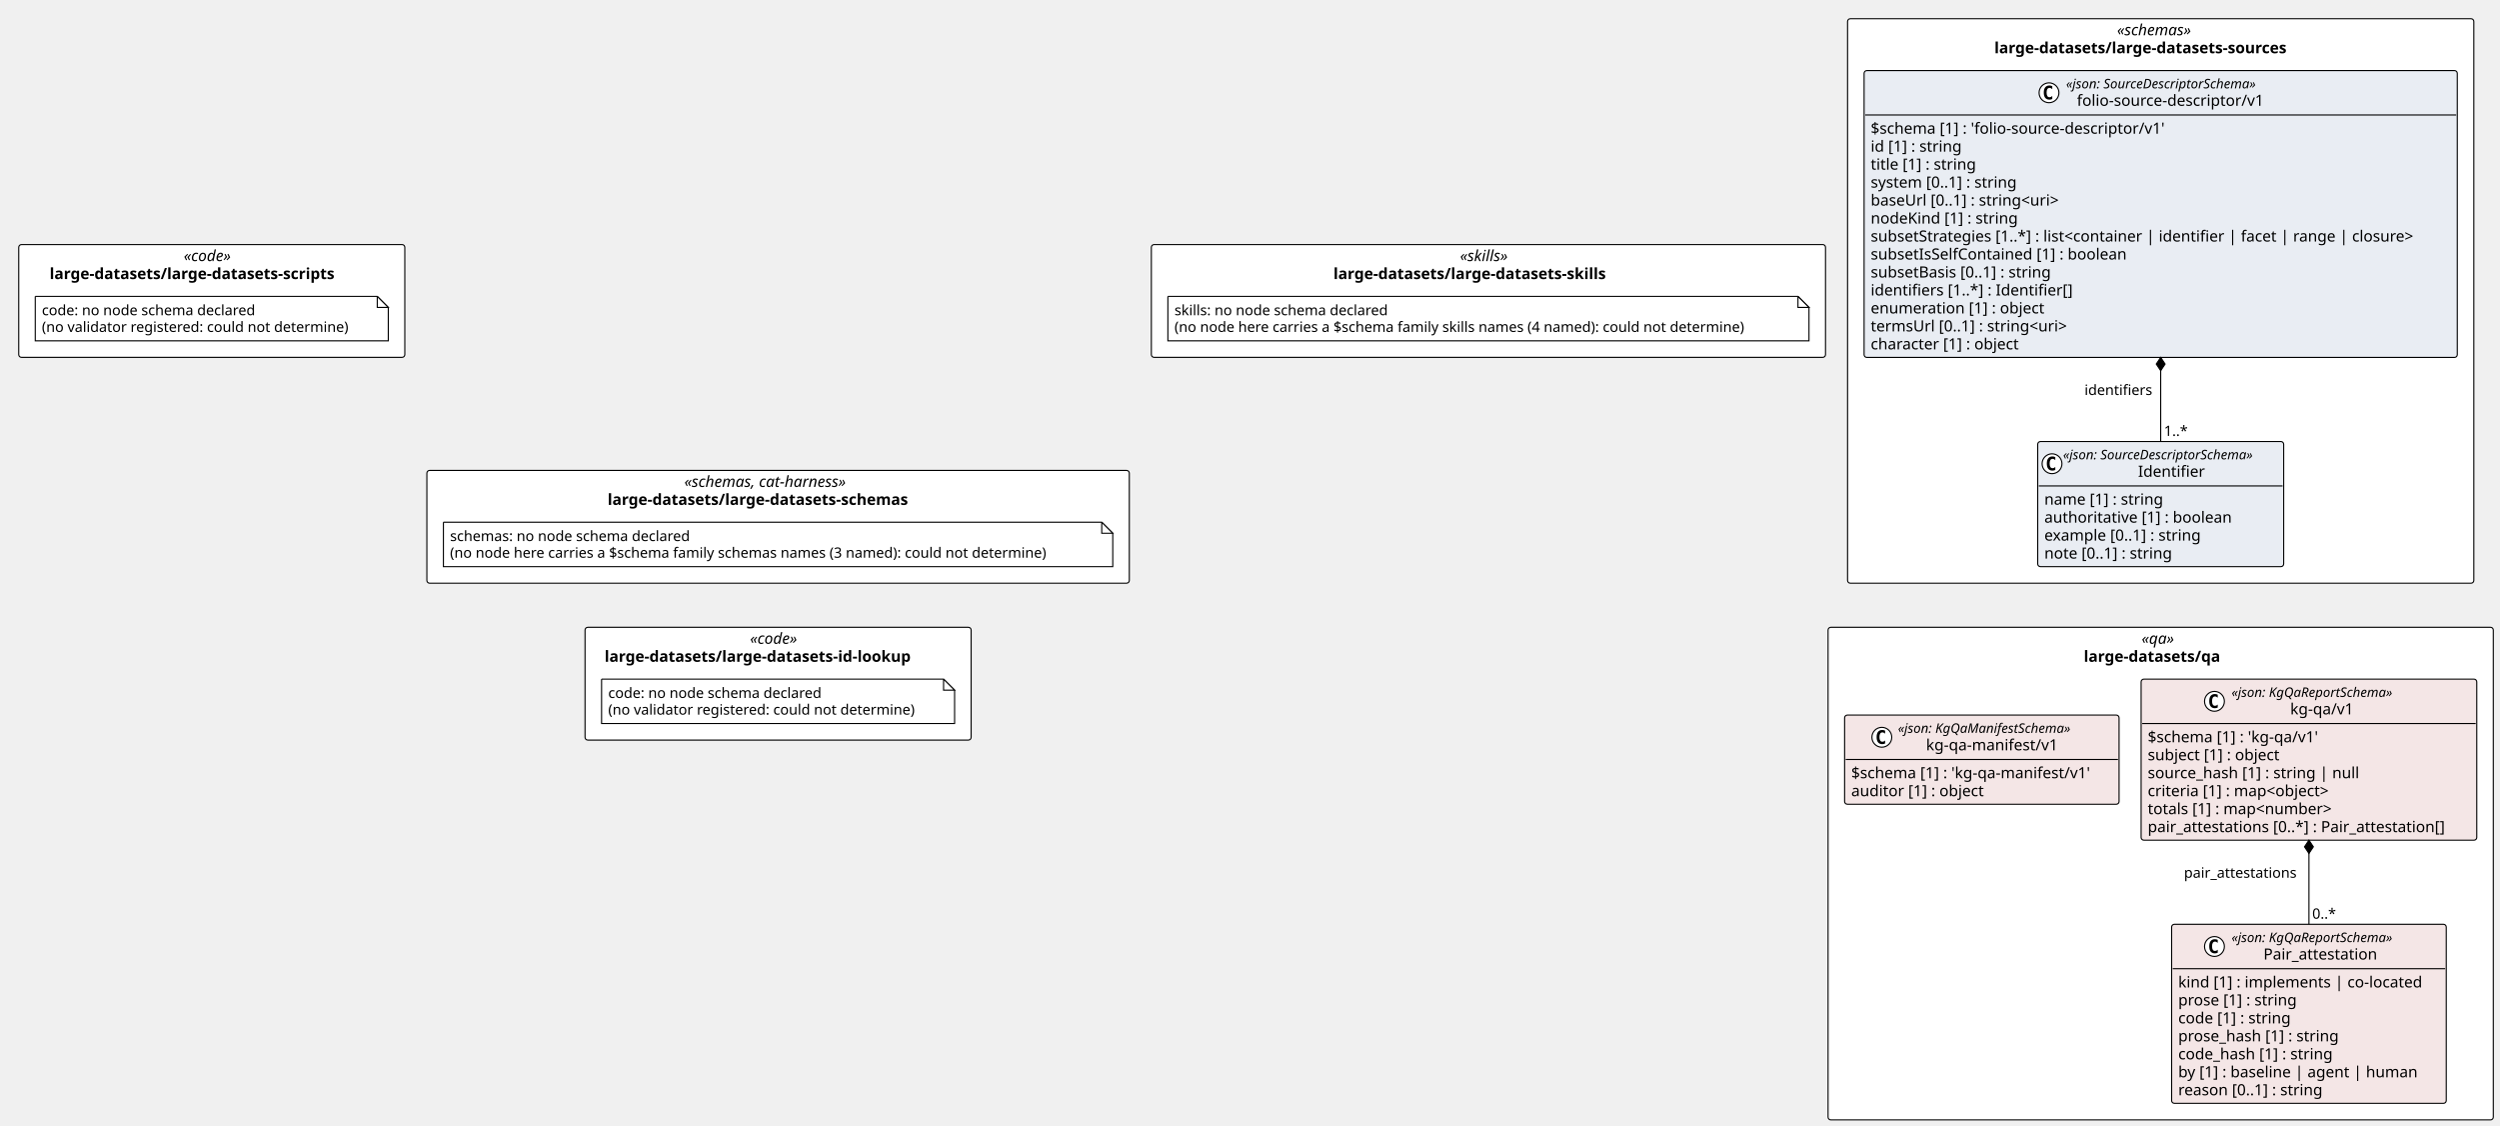
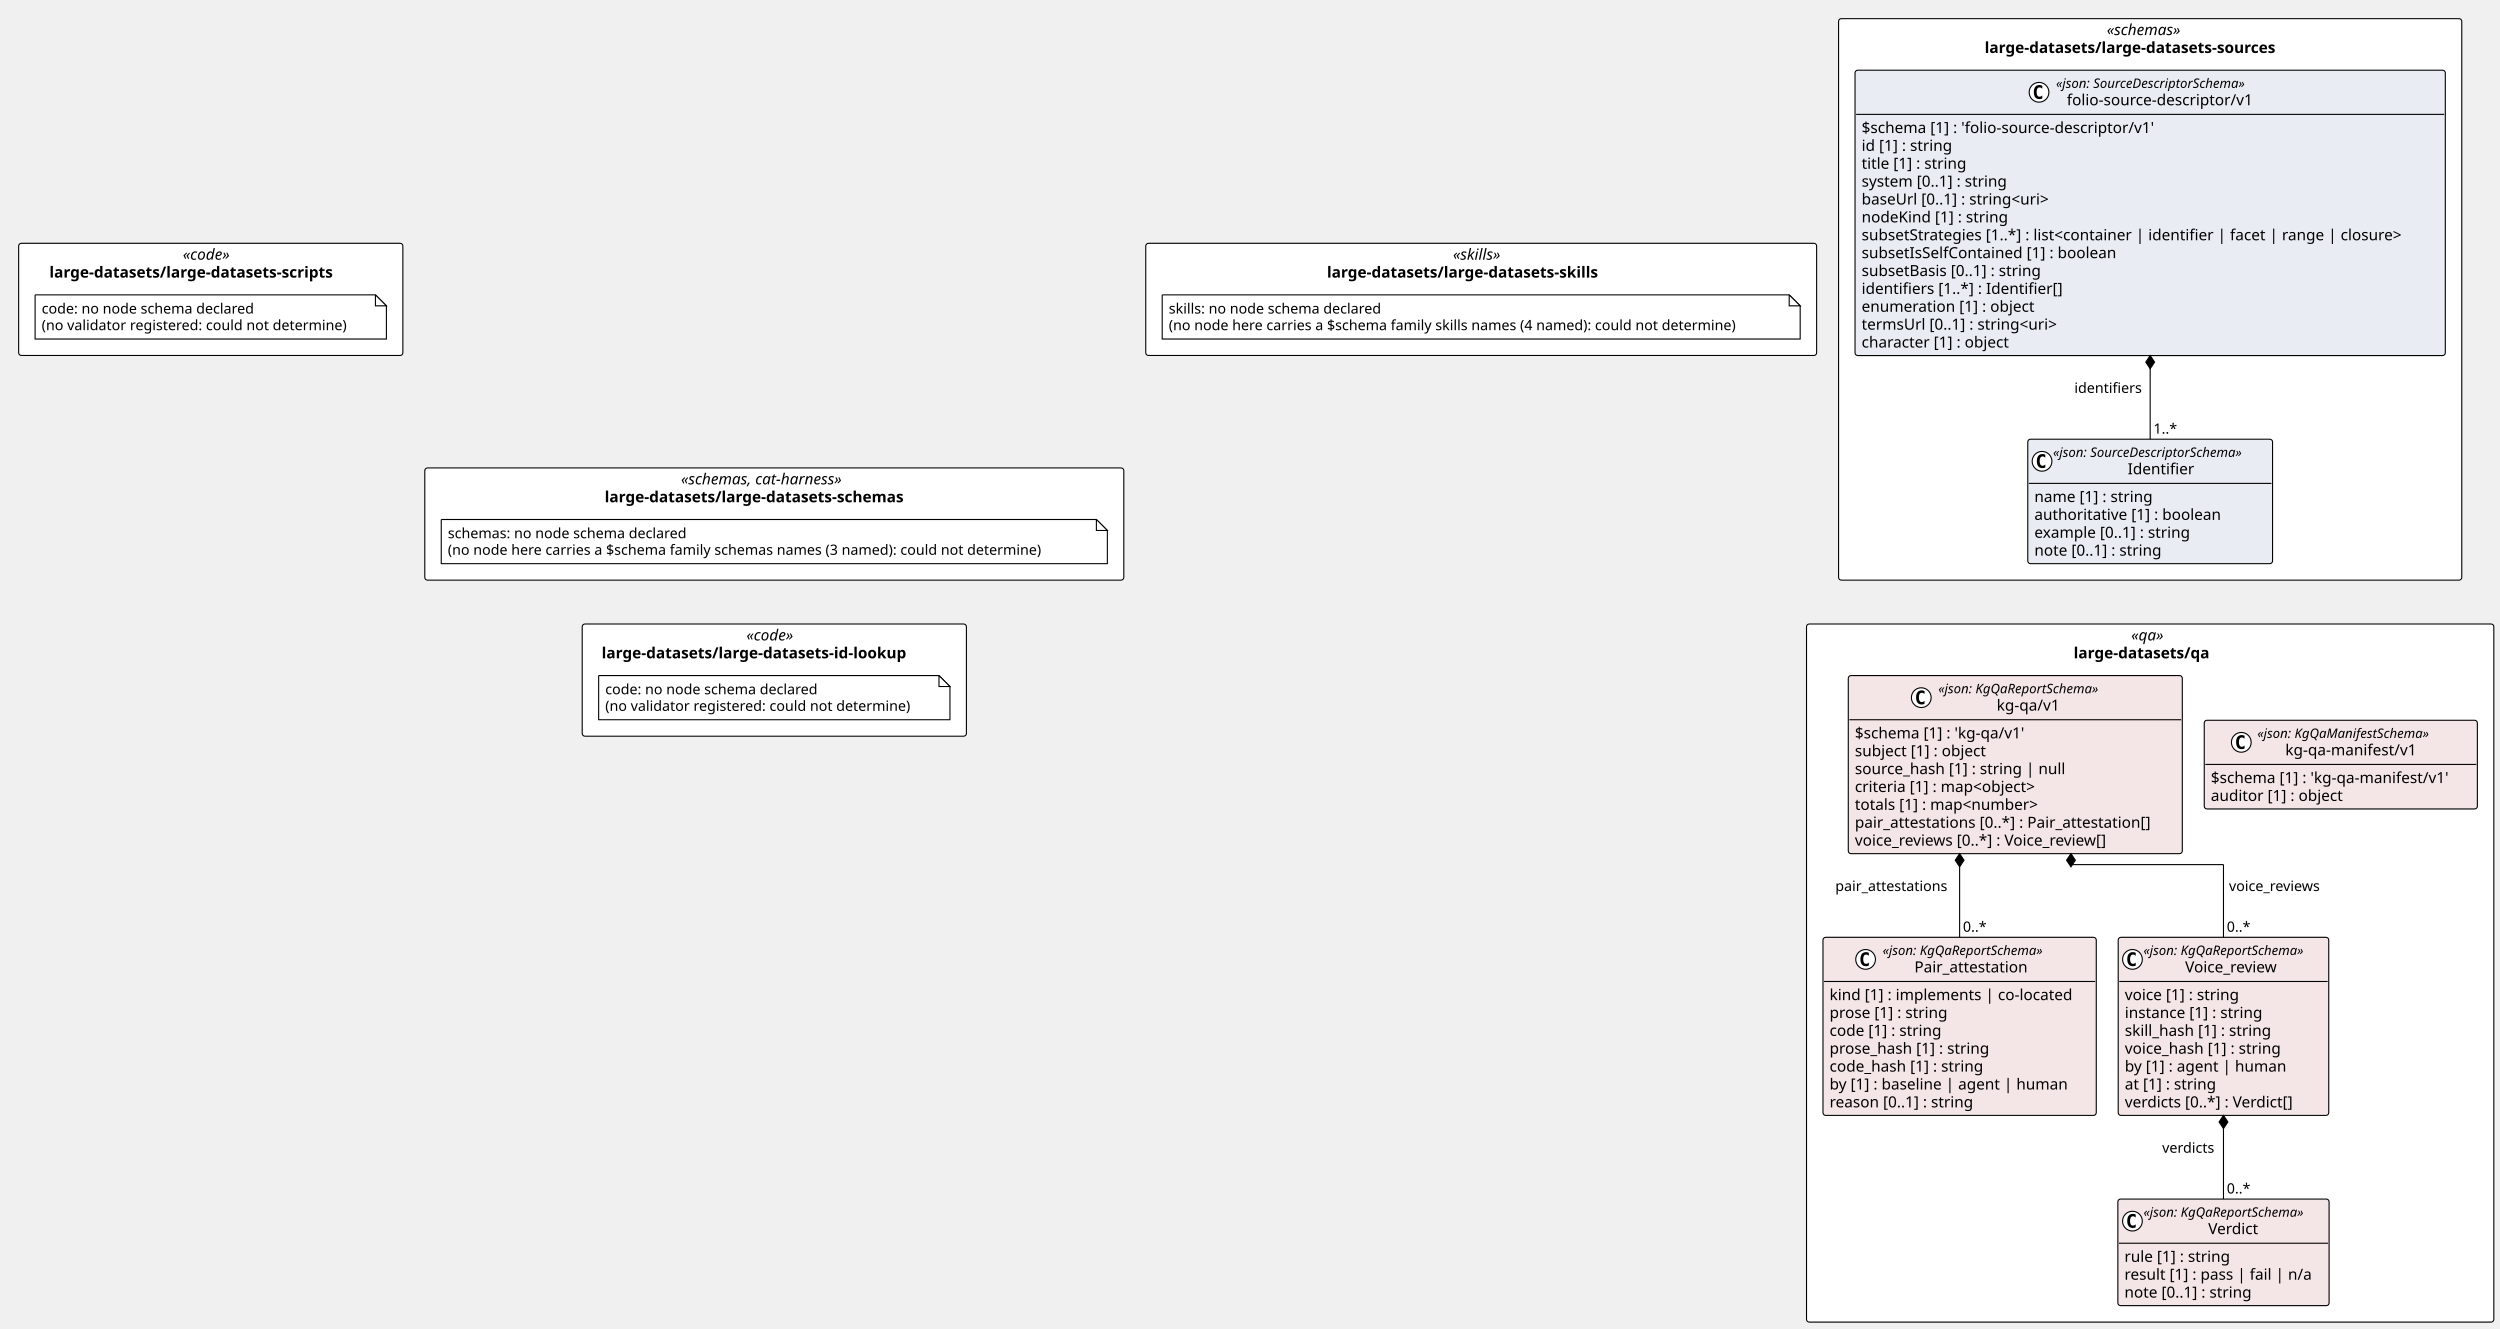
- <svg xmlns="http://www.w3.org/2000/svg" contentStyleType="text/css" height="1021px" preserveAspectRatio="none" style="width:2267px;height:1021px;background:#FFFFFF;" version="1.1" viewBox="0 0 2267 1021" width="2267px" zoomAndPan="magnify">
+ <svg xmlns="http://www.w3.org/2000/svg" contentStyleType="text/css" height="1211px" preserveAspectRatio="none" style="width:2279px;height:1211px;background:#FFFFFF;" version="1.1" viewBox="0 0 2279 1211" width="2279px" zoomAndPan="magnify">
  <defs />
  <g>
    <rect fill="#FFFFFF" height="102.266" rx="2.5" ry="2.5" style="stroke:#000000;stroke-width:1.0;" width="637.225" x="387.241" y="426.578" />
    <text fill="#000000" font-family="Verdana" font-size="14" font-style="italic" lengthAdjust="spacing" textLength="170.119" x="620.794" y="441.573">«schemas, cat-harness»</text>
    <text fill="#000000" font-family="Verdana" font-size="14" font-weight="bold" lengthAdjust="spacing" textLength="309.265" x="551.221" y="457.87">large-datasets/large-datasets-schemas</text>
    <rect fill="#FFFFFF" height="511.844" rx="2.5" ry="2.5" style="stroke:#000000;stroke-width:1.0;" width="568.107" x="1676.041" y="17" />
    <text fill="#000000" font-family="Verdana" font-size="14" font-style="italic" lengthAdjust="spacing" textLength="79.119" x="1920.535" y="31.995">«schemas»</text>
    <text fill="#000000" font-family="Verdana" font-size="14" font-weight="bold" lengthAdjust="spacing" textLength="301.752" x="1809.218" y="48.292">large-datasets/large-datasets-sources</text>
    <rect fill="#FFFFFF" height="102.266" rx="2.5" ry="2.5" style="stroke:#000000;stroke-width:1.0;" width="611.574" x="1044.466" y="221.789" />
    <text fill="#000000" font-family="Verdana" font-size="14" font-style="italic" lengthAdjust="spacing" textLength="51.495" x="1324.506" y="236.784">«skills»</text>
    <text fill="#000000" font-family="Verdana" font-size="14" font-weight="bold" lengthAdjust="spacing" textLength="281.176" x="1209.666" y="253.081">large-datasets/large-datasets-skills</text>
    <rect fill="#FFFFFF" height="102.266" rx="2.5" ry="2.5" style="stroke:#000000;stroke-width:1.0;" width="350.241" x="17" y="221.789" />
    <text fill="#000000" font-family="Verdana" font-size="14" font-style="italic" lengthAdjust="spacing" textLength="50.894" x="166.674" y="236.784">«code»</text>
    <text fill="#000000" font-family="Verdana" font-size="14" font-weight="bold" lengthAdjust="spacing" textLength="294.185" x="45.028" y="253.081">large-datasets/large-datasets-scripts</text>
    <rect fill="#FFFFFF" height="102.266" rx="2.5" ry="2.5" style="stroke:#000000;stroke-width:1.0;" width="350.241" x="530.733" y="568.844" />
    <text fill="#000000" font-family="Verdana" font-size="14" font-style="italic" lengthAdjust="spacing" textLength="50.894" x="680.407" y="583.839">«code»</text>
    <text fill="#000000" font-family="Verdana" font-size="14" font-weight="bold" lengthAdjust="spacing" textLength="314.768" x="548.47" y="600.136">large-datasets/large-datasets-id-lookup</text>
-     <rect fill="#FFFFFF" height="446.656" rx="2.5" ry="2.5" style="stroke:#000000;stroke-width:1.0;" width="603.471" x="1658.359" y="568.844" />
+     <rect fill="#FFFFFF" height="636.375" rx="2.5" ry="2.5" style="stroke:#000000;stroke-width:1.0;" width="626.538" x="1646.825" y="568.844" />
    <text fill="#000000" font-family="Verdana" font-size="14" font-style="italic" lengthAdjust="spacing" textLength="34.597" x="1942.796" y="583.839">«qa»</text>
    <text fill="#000000" font-family="Verdana" font-size="14" font-weight="bold" lengthAdjust="spacing" textLength="139.522" x="1890.333" y="600.136">large-datasets/qa</text>
    <g id="elem_n_large_datasets_large_datasets_schemas_schemas">
      <path d="M402.241,473.578 L402.241,513.844 L1009.466,513.844 L1009.466,483.578 L999.466,473.578 L402.241,473.578 " fill="#FFFFFF" style="stroke:#000000;stroke-width:1.0;" />
      <path d="M999.466,473.578 L999.466,483.578 L1009.466,483.578 L999.466,473.578 " fill="#FFFFFF" style="stroke:#000000;stroke-width:1.0;" />
      <text fill="#000000" font-family="Verdana" font-size="13" lengthAdjust="spacing" textLength="234.463" x="408.241" y="490.645">schemas: no node schema declared</text>
      <text fill="#000000" font-family="Verdana" font-size="13" lengthAdjust="spacing" textLength="586.225" x="408.241" y="505.778">(no node here carries a $schema family schemas names (3 named): could not determine)</text>
    </g>
    <g id="elem_large_datasets_large_datasets_sources_folio_source_descriptor_v1_Identifier">
      <rect codeLine="14" fill="#E9EDF3" height="113.453" id="large_datasets_large_datasets_sources_folio_source_descriptor_v1_Identifier" rx="2.5" ry="2.5" style="stroke:#000000;stroke-width:1.0;" width="223.137" x="1848.526" y="400.391" />
      <ellipse cx="1861.526" cy="420.523" fill="#FFFFFF" rx="9" ry="9" style="stroke:#000000;stroke-width:1.0;" />
      <path d="M1864.495,426.164 Q1863.917,426.461 1863.276,426.602 Q1862.635,426.758 1861.932,426.758 Q1859.432,426.758 1858.104,425.117 Q1856.792,423.461 1856.792,420.336 Q1856.792,417.211 1858.104,415.555 Q1859.432,413.898 1861.932,413.898 Q1862.635,413.898 1863.276,414.055 Q1863.932,414.211 1864.495,414.508 L1864.495,417.227 Q1863.87,416.648 1863.276,416.383 Q1862.682,416.102 1862.057,416.102 Q1860.713,416.102 1860.026,417.18 Q1859.338,418.242 1859.338,420.336 Q1859.338,422.43 1860.026,423.508 Q1860.713,424.57 1862.057,424.57 Q1862.682,424.57 1863.276,424.305 Q1863.87,424.023 1864.495,423.445 L1864.495,426.164 Z " fill="#000000" />
      <text fill="#000000" font-family="Verdana" font-size="12" font-style="italic" lengthAdjust="spacing" textLength="199.137" x="1871.526" y="416.529">«json: SourceDescriptorSchema»</text>
      <text fill="#000000" font-family="Verdana" font-size="14" lengthAdjust="spacing" textLength="63.068" x="1939.56" y="432.354">Identifier</text>
      <line style="stroke:#000000;stroke-width:1.0;" x1="1849.526" x2="2070.663" y1="440.656" y2="440.656" />
      <text fill="#000000" font-family="Verdana" font-size="14" lengthAdjust="spacing" textLength="117.79" x="1854.526" y="457.651">name [1] : string</text>
      <text fill="#000000" font-family="Verdana" font-size="14" lengthAdjust="spacing" textLength="184.242" x="1854.526" y="473.948">authoritative [1] : boolean</text>
      <text fill="#000000" font-family="Verdana" font-size="14" lengthAdjust="spacing" textLength="156.399" x="1854.526" y="490.245">example [0..1] : string</text>
      <text fill="#000000" font-family="Verdana" font-size="14" lengthAdjust="spacing" textLength="127.436" x="1854.526" y="506.542">note [0..1] : string</text>
    </g>
    <g id="elem_large_datasets_large_datasets_sources_folio_source_descriptor_v1_folio_source_descriptor_v1">
      <rect codeLine="20" fill="#E9EDF3" height="260.125" id="large_datasets_large_datasets_sources_folio_source_descriptor_v1_folio_source_descriptor_v1" rx="2.5" ry="2.5" style="stroke:#000000;stroke-width:1.0;" width="538.107" x="1691.041" y="64" />
      <ellipse cx="1858.776" cy="84.133" fill="#FFFFFF" rx="9" ry="9" style="stroke:#000000;stroke-width:1.0;" />
      <path d="M1861.745,89.773 Q1861.167,90.07 1860.526,90.211 Q1859.885,90.367 1859.182,90.367 Q1856.682,90.367 1855.354,88.727 Q1854.042,87.07 1854.042,83.945 Q1854.042,80.82 1855.354,79.164 Q1856.682,77.508 1859.182,77.508 Q1859.885,77.508 1860.526,77.664 Q1861.182,77.82 1861.745,78.117 L1861.745,80.836 Q1861.12,80.258 1860.526,79.992 Q1859.932,79.711 1859.307,79.711 Q1857.963,79.711 1857.276,80.789 Q1856.588,81.852 1856.588,83.945 Q1856.588,86.039 1857.276,87.117 Q1857.963,88.18 1859.307,88.18 Q1859.932,88.18 1860.526,87.914 Q1861.12,87.633 1861.745,87.055 L1861.745,89.773 Z " fill="#000000" />
      <text fill="#000000" font-family="Verdana" font-size="12" font-style="italic" lengthAdjust="spacing" textLength="199.137" x="1874.276" y="80.139">«json: SourceDescriptorSchema»</text>
      <text fill="#000000" font-family="Verdana" font-size="14" lengthAdjust="spacing" textLength="179.484" x="1884.102" y="95.964">folio-source-descriptor/v1</text>
      <line style="stroke:#000000;stroke-width:1.0;" x1="1692.041" x2="2228.148" y1="104.266" y2="104.266" />
      <text fill="#000000" font-family="Verdana" font-size="14" lengthAdjust="spacing" textLength="288.682" x="1697.041" y="121.261">$schema [1] : 'folio-source-descriptor/v1'</text>
      <text fill="#000000" font-family="Verdana" font-size="14" lengthAdjust="spacing" textLength="90.863" x="1697.041" y="137.558">id [1] : string</text>
      <text fill="#000000" font-family="Verdana" font-size="14" lengthAdjust="spacing" textLength="105.458" x="1697.041" y="153.855">title [1] : string</text>
      <text fill="#000000" font-family="Verdana" font-size="14" lengthAdjust="spacing" textLength="146.508" x="1697.041" y="170.151">system [0..1] : string</text>
      <text fill="#000000" font-family="Verdana" font-size="14" lengthAdjust="spacing" textLength="191.14" x="1697.041" y="186.448">baseUrl [0..1] : string&lt;uri&gt;</text>
      <text fill="#000000" font-family="Verdana" font-size="14" lengthAdjust="spacing" textLength="143.856" x="1697.041" y="202.745">nodeKind [1] : string</text>
      <text fill="#000000" font-family="Verdana" font-size="14" lengthAdjust="spacing" textLength="526.107" x="1697.041" y="219.042">subsetStrategies [1..*] : list&lt;container | identifier | facet | range | closure&gt;</text>
      <text fill="#000000" font-family="Verdana" font-size="14" lengthAdjust="spacing" textLength="249.607" x="1697.041" y="235.339">subsetIsSelfContained [1] : boolean</text>
      <text fill="#000000" font-family="Verdana" font-size="14" lengthAdjust="spacing" textLength="179.006" x="1697.041" y="251.636">subsetBasis [0..1] : string</text>
      <text fill="#000000" font-family="Verdana" font-size="14" lengthAdjust="spacing" textLength="197.914" x="1697.041" y="267.933">identifiers [1..*] : Identifier[]</text>
      <text fill="#000000" font-family="Verdana" font-size="14" lengthAdjust="spacing" textLength="170.803" x="1697.041" y="284.229">enumeration [1] : object</text>
      <text fill="#000000" font-family="Verdana" font-size="14" lengthAdjust="spacing" textLength="198.557" x="1697.041" y="300.526">termsUrl [0..1] : string&lt;uri&gt;</text>
      <text fill="#000000" font-family="Verdana" font-size="14" lengthAdjust="spacing" textLength="148.08" x="1697.041" y="316.823">character [1] : object</text>
    </g>
    <g id="elem_n_large_datasets_large_datasets_skills_skills">
      <path d="M1059.466,268.789 L1059.466,309.055 L1641.041,309.055 L1641.041,278.789 L1631.041,268.789 L1059.466,268.789 " fill="#FFFFFF" style="stroke:#000000;stroke-width:1.0;" />
      <path d="M1631.041,268.789 L1631.041,278.789 L1641.041,278.789 L1631.041,268.789 " fill="#FFFFFF" style="stroke:#000000;stroke-width:1.0;" />
      <text fill="#000000" font-family="Verdana" font-size="13" lengthAdjust="spacing" textLength="208.812" x="1065.466" y="285.856">skills: no node schema declared</text>
      <text fill="#000000" font-family="Verdana" font-size="13" lengthAdjust="spacing" textLength="560.574" x="1065.466" y="300.989">(no node here carries a $schema family skills names (4 named): could not determine)</text>
    </g>
    <g id="elem_n_large_datasets_large_datasets_scripts_code">
      <path d="M32,268.789 L32,309.055 L352.241,309.055 L352.241,278.789 L342.241,268.789 L32,268.789 " fill="#FFFFFF" style="stroke:#000000;stroke-width:1.0;" />
      <path d="M342.241,268.789 L342.241,278.789 L352.241,278.789 L342.241,268.789 " fill="#FFFFFF" style="stroke:#000000;stroke-width:1.0;" />
      <text fill="#000000" font-family="Verdana" font-size="13" lengthAdjust="spacing" textLength="208.254" x="38" y="285.856">code: no node schema declared</text>
      <text fill="#000000" font-family="Verdana" font-size="13" lengthAdjust="spacing" textLength="299.241" x="38" y="300.989">(no validator registered: could not determine)</text>
    </g>
    <g id="elem_n_large_datasets_large_datasets_id_lookup_code">
      <path d="M545.733,615.844 L545.733,656.109 L865.974,656.109 L865.974,625.844 L855.974,615.844 L545.733,615.844 " fill="#FFFFFF" style="stroke:#000000;stroke-width:1.0;" />
      <path d="M855.974,615.844 L855.974,625.844 L865.974,625.844 L855.974,615.844 " fill="#FFFFFF" style="stroke:#000000;stroke-width:1.0;" />
      <text fill="#000000" font-family="Verdana" font-size="13" lengthAdjust="spacing" textLength="208.254" x="551.733" y="632.911">code: no node schema declared</text>
      <text fill="#000000" font-family="Verdana" font-size="13" lengthAdjust="spacing" textLength="299.241" x="551.733" y="648.043">(no validator registered: could not determine)</text>
    </g>
    <g id="elem_large_datasets_qa_kg_qa_v1_Pair_attestation">
-       <rect codeLine="46" fill="#F4E6E6" height="162.344" id="large_datasets_qa_kg_qa_v1_Pair_attestation" rx="2.5" ry="2.5" style="stroke:#000000;stroke-width:1.0;" width="249.132" x="1970.016" y="838.156" />
-       <ellipse cx="2008.87" cy="858.289" fill="#FFFFFF" rx="9" ry="9" style="stroke:#000000;stroke-width:1.0;" />
-       <path d="M2011.838,863.93 Q2011.26,864.227 2010.62,864.367 Q2009.979,864.523 2009.276,864.523 Q2006.776,864.523 2005.448,862.883 Q2004.135,861.227 2004.135,858.102 Q2004.135,854.977 2005.448,853.32 Q2006.776,851.664 2009.276,851.664 Q2009.979,851.664 2010.62,851.82 Q2011.276,851.977 2011.838,852.273 L2011.838,854.992 Q2011.213,854.414 2010.62,854.148 Q2010.026,853.867 2009.401,853.867 Q2008.057,853.867 2007.37,854.945 Q2006.682,856.008 2006.682,858.102 Q2006.682,860.195 2007.37,861.273 Q2008.057,862.336 2009.401,862.336 Q2010.026,862.336 2010.62,862.07 Q2011.213,861.789 2011.838,861.211 L2011.838,863.93 Z " fill="#000000" />
-       <text fill="#000000" font-family="Verdana" font-size="12" font-style="italic" lengthAdjust="spacing" textLength="167.924" x="2024.37" y="854.295">«json: KgQaReportSchema»</text>
-       <text fill="#000000" font-family="Verdana" font-size="14" lengthAdjust="spacing" textLength="110.018" x="2053.323" y="870.12">Pair_attestation</text>
-       <line style="stroke:#000000;stroke-width:1.0;" x1="1971.016" x2="2218.148" y1="878.422" y2="878.422" />
-       <text fill="#000000" font-family="Verdana" font-size="14" lengthAdjust="spacing" textLength="237.132" x="1976.016" y="895.417">kind [1] : implements | co-located</text>
-       <text fill="#000000" font-family="Verdana" font-size="14" lengthAdjust="spacing" textLength="117.202" x="1976.016" y="911.714">prose [1] : string</text>
-       <text fill="#000000" font-family="Verdana" font-size="14" lengthAdjust="spacing" textLength="111.85" x="1976.016" y="928.011">code [1] : string</text>
-       <text fill="#000000" font-family="Verdana" font-size="14" lengthAdjust="spacing" textLength="157.821" x="1976.016" y="944.308">prose_hash [1] : string</text>
-       <text fill="#000000" font-family="Verdana" font-size="14" lengthAdjust="spacing" textLength="152.469" x="1976.016" y="960.605">code_hash [1] : string</text>
-       <text fill="#000000" font-family="Verdana" font-size="14" lengthAdjust="spacing" textLength="230.221" x="1976.016" y="976.901">by [1] : baseline | agent | human</text>
-       <text fill="#000000" font-family="Verdana" font-size="14" lengthAdjust="spacing" textLength="143.575" x="1976.016" y="993.198">reason [0..1] : string</text>
+       <rect codeLine="46" fill="#F4E6E6" height="162.344" id="large_datasets_qa_kg_qa_v1_Pair_attestation" rx="2.5" ry="2.5" style="stroke:#000000;stroke-width:1.0;" width="249.132" x="1661.825" y="854.453" />
+       <ellipse cx="1700.679" cy="874.586" fill="#FFFFFF" rx="9" ry="9" style="stroke:#000000;stroke-width:1.0;" />
+       <path d="M1703.648,880.227 Q1703.07,880.523 1702.429,880.664 Q1701.789,880.82 1701.085,880.82 Q1698.585,880.82 1697.257,879.18 Q1695.945,877.523 1695.945,874.398 Q1695.945,871.273 1697.257,869.617 Q1698.585,867.961 1701.085,867.961 Q1701.789,867.961 1702.429,868.117 Q1703.085,868.273 1703.648,868.57 L1703.648,871.289 Q1703.023,870.711 1702.429,870.445 Q1701.835,870.164 1701.21,870.164 Q1699.867,870.164 1699.179,871.242 Q1698.492,872.305 1698.492,874.398 Q1698.492,876.492 1699.179,877.57 Q1699.867,878.633 1701.21,878.633 Q1701.835,878.633 1702.429,878.367 Q1703.023,878.086 1703.648,877.508 L1703.648,880.227 Z " fill="#000000" />
+       <text fill="#000000" font-family="Verdana" font-size="12" font-style="italic" lengthAdjust="spacing" textLength="167.924" x="1716.179" y="870.592">«json: KgQaReportSchema»</text>
+       <text fill="#000000" font-family="Verdana" font-size="14" lengthAdjust="spacing" textLength="110.018" x="1745.132" y="886.417">Pair_attestation</text>
+       <line style="stroke:#000000;stroke-width:1.0;" x1="1662.825" x2="1909.957" y1="894.719" y2="894.719" />
+       <text fill="#000000" font-family="Verdana" font-size="14" lengthAdjust="spacing" textLength="237.132" x="1667.825" y="911.714">kind [1] : implements | co-located</text>
+       <text fill="#000000" font-family="Verdana" font-size="14" lengthAdjust="spacing" textLength="117.202" x="1667.825" y="928.011">prose [1] : string</text>
+       <text fill="#000000" font-family="Verdana" font-size="14" lengthAdjust="spacing" textLength="111.85" x="1667.825" y="944.308">code [1] : string</text>
+       <text fill="#000000" font-family="Verdana" font-size="14" lengthAdjust="spacing" textLength="157.821" x="1667.825" y="960.605">prose_hash [1] : string</text>
+       <text fill="#000000" font-family="Verdana" font-size="14" lengthAdjust="spacing" textLength="152.469" x="1667.825" y="976.901">code_hash [1] : string</text>
+       <text fill="#000000" font-family="Verdana" font-size="14" lengthAdjust="spacing" textLength="230.221" x="1667.825" y="993.198">by [1] : baseline | agent | human</text>
+       <text fill="#000000" font-family="Verdana" font-size="14" lengthAdjust="spacing" textLength="143.575" x="1667.825" y="1009.495">reason [0..1] : string</text>
+     </g>
+     <g id="elem_large_datasets_qa_kg_qa_v1_Verdict">
+       <rect codeLine="55" fill="#F4E6E6" height="97.156" id="large_datasets_qa_kg_qa_v1_Verdict" rx="2.5" ry="2.5" style="stroke:#000000;stroke-width:1.0;" width="192.558" x="1930.64" y="1093.062" />
+       <ellipse cx="1943.925" cy="1113.195" fill="#FFFFFF" rx="9" ry="9" style="stroke:#000000;stroke-width:1.0;" />
+       <path d="M1946.894,1118.836 Q1946.316,1119.133 1945.675,1119.273 Q1945.035,1119.43 1944.332,1119.43 Q1941.832,1119.43 1940.504,1117.789 Q1939.191,1116.133 1939.191,1113.008 Q1939.191,1109.883 1940.504,1108.227 Q1941.832,1106.57 1944.332,1106.57 Q1945.035,1106.57 1945.675,1106.727 Q1946.332,1106.883 1946.894,1107.18 L1946.894,1109.898 Q1946.269,1109.32 1945.675,1109.055 Q1945.082,1108.773 1944.457,1108.773 Q1943.113,1108.773 1942.425,1109.852 Q1941.738,1110.914 1941.738,1113.008 Q1941.738,1115.102 1942.425,1116.18 Q1943.113,1117.242 1944.457,1117.242 Q1945.082,1117.242 1945.675,1116.977 Q1946.269,1116.695 1946.894,1116.117 L1946.894,1118.836 Z " fill="#000000" />
+       <text fill="#000000" font-family="Verdana" font-size="12" font-style="italic" lengthAdjust="spacing" textLength="167.924" x="1953.989" y="1109.201">«json: KgQaReportSchema»</text>
+       <text fill="#000000" font-family="Verdana" font-size="14" lengthAdjust="spacing" textLength="49.909" x="2012.996" y="1125.026">Verdict</text>
+       <line style="stroke:#000000;stroke-width:1.0;" x1="1931.64" x2="2122.198" y1="1133.328" y2="1133.328" />
+       <text fill="#000000" font-family="Verdana" font-size="14" lengthAdjust="spacing" textLength="105.219" x="1936.64" y="1150.323">rule [1] : string</text>
+       <text fill="#000000" font-family="Verdana" font-size="14" lengthAdjust="spacing" textLength="180.558" x="1936.64" y="1166.62">result [1] : pass | fail | n/a</text>
+       <text fill="#000000" font-family="Verdana" font-size="14" lengthAdjust="spacing" textLength="127.436" x="1936.64" y="1182.917">note [0..1] : string</text>
+     </g>
+     <g id="elem_large_datasets_qa_kg_qa_v1_Voice_review">
+       <rect codeLine="60" fill="#F4E6E6" height="162.344" id="large_datasets_qa_kg_qa_v1_Voice_review" rx="2.5" ry="2.5" style="stroke:#000000;stroke-width:1.0;" width="191.924" x="1930.957" y="854.453" />
+       <ellipse cx="1943.957" cy="874.586" fill="#FFFFFF" rx="9" ry="9" style="stroke:#000000;stroke-width:1.0;" />
+       <path d="M1946.926,880.227 Q1946.348,880.523 1945.707,880.664 Q1945.066,880.82 1944.363,880.82 Q1941.863,880.82 1940.535,879.18 Q1939.223,877.523 1939.223,874.398 Q1939.223,871.273 1940.535,869.617 Q1941.863,867.961 1944.363,867.961 Q1945.066,867.961 1945.707,868.117 Q1946.363,868.273 1946.926,868.57 L1946.926,871.289 Q1946.301,870.711 1945.707,870.445 Q1945.113,870.164 1944.488,870.164 Q1943.145,870.164 1942.457,871.242 Q1941.77,872.305 1941.77,874.398 Q1941.77,876.492 1942.457,877.57 Q1943.145,878.633 1944.488,878.633 Q1945.113,878.633 1945.707,878.367 Q1946.301,878.086 1946.926,877.508 L1946.926,880.227 Z " fill="#000000" />
+       <text fill="#000000" font-family="Verdana" font-size="12" font-style="italic" lengthAdjust="spacing" textLength="167.924" x="1953.957" y="870.592">«json: KgQaReportSchema»</text>
+       <text fill="#000000" font-family="Verdana" font-size="14" lengthAdjust="spacing" textLength="91.95" x="1991.944" y="886.417">Voice_review</text>
+       <line style="stroke:#000000;stroke-width:1.0;" x1="1931.957" x2="2121.881" y1="894.719" y2="894.719" />
+       <text fill="#000000" font-family="Verdana" font-size="14" lengthAdjust="spacing" textLength="115.138" x="1936.957" y="911.714">voice [1] : string</text>
+       <text fill="#000000" font-family="Verdana" font-size="14" lengthAdjust="spacing" textLength="137.395" x="1936.957" y="928.011">instance [1] : string</text>
+       <text fill="#000000" font-family="Verdana" font-size="14" lengthAdjust="spacing" textLength="145.776" x="1936.957" y="944.308">skill_hash [1] : string</text>
+       <text fill="#000000" font-family="Verdana" font-size="14" lengthAdjust="spacing" textLength="155.757" x="1936.957" y="960.605">voice_hash [1] : string</text>
+       <text fill="#000000" font-family="Verdana" font-size="14" lengthAdjust="spacing" textLength="157.965" x="1936.957" y="976.901">by [1] : agent | human</text>
+       <text fill="#000000" font-family="Verdana" font-size="14" lengthAdjust="spacing" textLength="92.155" x="1936.957" y="993.198">at [1] : string</text>
+       <text fill="#000000" font-family="Verdana" font-size="14" lengthAdjust="spacing" textLength="170.543" x="1936.957" y="1009.495">verdicts [0..*] : Verdict[]</text>
    </g>
    <g id="elem_large_datasets_qa_kg_qa_v1_kg_qa_v1">
-       <rect codeLine="55" fill="#F4E6E6" height="146.047" id="large_datasets_qa_kg_qa_v1_kg_qa_v1" rx="2.5" ry="2.5" style="stroke:#000000;stroke-width:1.0;" width="304.496" x="1942.333" y="615.844" />
-       <ellipse cx="2008.87" cy="635.977" fill="#FFFFFF" rx="9" ry="9" style="stroke:#000000;stroke-width:1.0;" />
-       <path d="M2011.838,641.617 Q2011.26,641.914 2010.62,642.055 Q2009.979,642.211 2009.276,642.211 Q2006.776,642.211 2005.448,640.57 Q2004.135,638.914 2004.135,635.789 Q2004.135,632.664 2005.448,631.008 Q2006.776,629.352 2009.276,629.352 Q2009.979,629.352 2010.62,629.508 Q2011.276,629.664 2011.838,629.961 L2011.838,632.68 Q2011.213,632.102 2010.62,631.836 Q2010.026,631.555 2009.401,631.555 Q2008.057,631.555 2007.37,632.633 Q2006.682,633.695 2006.682,635.789 Q2006.682,637.883 2007.37,638.961 Q2008.057,640.023 2009.401,640.023 Q2010.026,640.023 2010.62,639.758 Q2011.213,639.477 2011.838,638.898 L2011.838,641.617 Z " fill="#000000" />
-       <text fill="#000000" font-family="Verdana" font-size="12" font-style="italic" lengthAdjust="spacing" textLength="167.924" x="2024.37" y="631.982">«json: KgQaReportSchema»</text>
-       <text fill="#000000" font-family="Verdana" font-size="14" lengthAdjust="spacing" textLength="61.421" x="2077.621" y="647.808">kg-qa/v1</text>
-       <line style="stroke:#000000;stroke-width:1.0;" x1="1943.333" x2="2245.83" y1="656.109" y2="656.109" />
-       <text fill="#000000" font-family="Verdana" font-size="14" lengthAdjust="spacing" textLength="170.618" x="1948.333" y="673.105">$schema [1] : 'kg-qa/v1'</text>
-       <text fill="#000000" font-family="Verdana" font-size="14" lengthAdjust="spacing" textLength="131.783" x="1948.333" y="689.401">subject [1] : object</text>
-       <text fill="#000000" font-family="Verdana" font-size="14" lengthAdjust="spacing" textLength="204.648" x="1948.333" y="705.698">source_hash [1] : string | null</text>
-       <text fill="#000000" font-family="Verdana" font-size="14" lengthAdjust="spacing" textLength="185.274" x="1948.333" y="721.995">criteria [1] : map&lt;object&gt;</text>
-       <text fill="#000000" font-family="Verdana" font-size="14" lengthAdjust="spacing" textLength="186.409" x="1948.333" y="738.292">totals [1] : map&lt;number&gt;</text>
-       <text fill="#000000" font-family="Verdana" font-size="14" lengthAdjust="spacing" textLength="292.496" x="1948.333" y="754.589">pair_attestations [0..*] : Pair_attestation[]</text>
+       <rect codeLine="69" fill="#F4E6E6" height="162.344" id="large_datasets_qa_kg_qa_v1_kg_qa_v1" rx="2.5" ry="2.5" style="stroke:#000000;stroke-width:1.0;" width="304.496" x="1684.892" y="615.844" />
+       <ellipse cx="1751.429" cy="635.977" fill="#FFFFFF" rx="9" ry="9" style="stroke:#000000;stroke-width:1.0;" />
+       <path d="M1754.397,641.617 Q1753.819,641.914 1753.179,642.055 Q1752.538,642.211 1751.835,642.211 Q1749.335,642.211 1748.007,640.57 Q1746.694,638.914 1746.694,635.789 Q1746.694,632.664 1748.007,631.008 Q1749.335,629.352 1751.835,629.352 Q1752.538,629.352 1753.179,629.508 Q1753.835,629.664 1754.397,629.961 L1754.397,632.68 Q1753.772,632.102 1753.179,631.836 Q1752.585,631.555 1751.96,631.555 Q1750.616,631.555 1749.929,632.633 Q1749.241,633.695 1749.241,635.789 Q1749.241,637.883 1749.929,638.961 Q1750.616,640.023 1751.96,640.023 Q1752.585,640.023 1753.179,639.758 Q1753.772,639.477 1754.397,638.898 L1754.397,641.617 Z " fill="#000000" />
+       <text fill="#000000" font-family="Verdana" font-size="12" font-style="italic" lengthAdjust="spacing" textLength="167.924" x="1766.929" y="631.982">«json: KgQaReportSchema»</text>
+       <text fill="#000000" font-family="Verdana" font-size="14" lengthAdjust="spacing" textLength="61.421" x="1820.18" y="647.808">kg-qa/v1</text>
+       <line style="stroke:#000000;stroke-width:1.0;" x1="1685.892" x2="1988.389" y1="656.109" y2="656.109" />
+       <text fill="#000000" font-family="Verdana" font-size="14" lengthAdjust="spacing" textLength="170.618" x="1690.892" y="673.105">$schema [1] : 'kg-qa/v1'</text>
+       <text fill="#000000" font-family="Verdana" font-size="14" lengthAdjust="spacing" textLength="131.783" x="1690.892" y="689.401">subject [1] : object</text>
+       <text fill="#000000" font-family="Verdana" font-size="14" lengthAdjust="spacing" textLength="204.648" x="1690.892" y="705.698">source_hash [1] : string | null</text>
+       <text fill="#000000" font-family="Verdana" font-size="14" lengthAdjust="spacing" textLength="185.274" x="1690.892" y="721.995">criteria [1] : map&lt;object&gt;</text>
+       <text fill="#000000" font-family="Verdana" font-size="14" lengthAdjust="spacing" textLength="186.409" x="1690.892" y="738.292">totals [1] : map&lt;number&gt;</text>
+       <text fill="#000000" font-family="Verdana" font-size="14" lengthAdjust="spacing" textLength="292.496" x="1690.892" y="754.589">pair_attestations [0..*] : Pair_attestation[]</text>
+       <text fill="#000000" font-family="Verdana" font-size="14" lengthAdjust="spacing" textLength="254.625" x="1690.892" y="770.886">voice_reviews [0..*] : Voice_review[]</text>
    </g>
    <g id="elem_large_datasets_qa_kg_qa_manifest_v1_kg_qa_manifest_v1">
-       <rect codeLine="63" fill="#F4E6E6" height="80.859" id="large_datasets_qa_kg_qa_manifest_v1_kg_qa_manifest_v1" rx="2.5" ry="2.5" style="stroke:#000000;stroke-width:1.0;" width="248.975" x="1673.359" y="648.438" />
-       <ellipse cx="1707.13" cy="668.57" fill="#FFFFFF" rx="9" ry="9" style="stroke:#000000;stroke-width:1.0;" />
-       <path d="M1710.099,674.211 Q1709.521,674.508 1708.88,674.648 Q1708.239,674.805 1707.536,674.805 Q1705.036,674.805 1703.708,673.164 Q1702.396,671.508 1702.396,668.383 Q1702.396,665.258 1703.708,663.602 Q1705.036,661.945 1707.536,661.945 Q1708.239,661.945 1708.88,662.102 Q1709.536,662.258 1710.099,662.555 L1710.099,665.273 Q1709.474,664.695 1708.88,664.43 Q1708.286,664.148 1707.661,664.148 Q1706.318,664.148 1705.63,665.227 Q1704.943,666.289 1704.943,668.383 Q1704.943,670.477 1705.63,671.555 Q1706.318,672.617 1707.661,672.617 Q1708.286,672.617 1708.88,672.352 Q1709.474,672.07 1710.099,671.492 L1710.099,674.211 Z " fill="#000000" />
-       <text fill="#000000" font-family="Verdana" font-size="12" font-style="italic" lengthAdjust="spacing" textLength="178.816" x="1721.746" y="664.576">«json: KgQaManifestSchema»</text>
-       <text fill="#000000" font-family="Verdana" font-size="14" lengthAdjust="spacing" textLength="127.777" x="1747.265" y="680.401">kg-qa-manifest/v1</text>
-       <line style="stroke:#000000;stroke-width:1.0;" x1="1674.359" x2="1921.333" y1="688.703" y2="688.703" />
-       <text fill="#000000" font-family="Verdana" font-size="14" lengthAdjust="spacing" textLength="236.975" x="1679.359" y="705.698">$schema [1] : 'kg-qa-manifest/v1'</text>
-       <text fill="#000000" font-family="Verdana" font-size="14" lengthAdjust="spacing" textLength="131.079" x="1679.359" y="721.995">auditor [1] : object</text>
+       <rect codeLine="78" fill="#F4E6E6" height="80.859" id="large_datasets_qa_kg_qa_manifest_v1_kg_qa_manifest_v1" rx="2.5" ry="2.5" style="stroke:#000000;stroke-width:1.0;" width="248.975" x="2009.389" y="656.586" />
+       <ellipse cx="2043.16" cy="676.719" fill="#FFFFFF" rx="9" ry="9" style="stroke:#000000;stroke-width:1.0;" />
+       <path d="M2046.129,682.359 Q2045.55,682.656 2044.91,682.797 Q2044.269,682.953 2043.566,682.953 Q2041.066,682.953 2039.738,681.312 Q2038.425,679.656 2038.425,676.531 Q2038.425,673.406 2039.738,671.75 Q2041.066,670.094 2043.566,670.094 Q2044.269,670.094 2044.91,670.25 Q2045.566,670.406 2046.129,670.703 L2046.129,673.422 Q2045.504,672.844 2044.91,672.578 Q2044.316,672.297 2043.691,672.297 Q2042.347,672.297 2041.66,673.375 Q2040.972,674.438 2040.972,676.531 Q2040.972,678.625 2041.66,679.703 Q2042.347,680.766 2043.691,680.766 Q2044.316,680.766 2044.91,680.5 Q2045.504,680.219 2046.129,679.641 L2046.129,682.359 Z " fill="#000000" />
+       <text fill="#000000" font-family="Verdana" font-size="12" font-style="italic" lengthAdjust="spacing" textLength="178.816" x="2057.776" y="672.725">«json: KgQaManifestSchema»</text>
+       <text fill="#000000" font-family="Verdana" font-size="14" lengthAdjust="spacing" textLength="127.777" x="2083.295" y="688.55">kg-qa-manifest/v1</text>
+       <line style="stroke:#000000;stroke-width:1.0;" x1="2010.389" x2="2257.363" y1="696.852" y2="696.852" />
+       <text fill="#000000" font-family="Verdana" font-size="14" lengthAdjust="spacing" textLength="236.975" x="2015.389" y="713.847">$schema [1] : 'kg-qa-manifest/v1'</text>
+       <text fill="#000000" font-family="Verdana" font-size="14" lengthAdjust="spacing" textLength="131.079" x="2015.389" y="730.144">auditor [1] : object</text>
    </g>
    <line style="stroke:#000000;stroke-width:1.0;" x1="1960.094" x2="1960.094" y1="324.125" y2="400.391" />
    <polygon fill="#000000" points="1960.094,324.125,1956.094,330.125,1960.094,336.125,1964.094,330.125,1960.094,324.125" style="stroke:#000000;stroke-width:1.0;" />
    <text fill="#000000" font-family="Verdana" font-size="13" lengthAdjust="spacing" textLength="65.114" x="1890.98" y="358.192">identifiers</text>
    <text fill="#000000" font-family="Verdana" font-size="13" lengthAdjust="spacing" textLength="23.036" x="1963.094" y="395.325">1..*</text>
-     <line style="stroke:#000000;stroke-width:1.0;" x1="2094.581" x2="2094.581" y1="761.891" y2="838.156" />
-     <polygon fill="#000000" points="2094.581,761.891,2090.581,767.891,2094.581,773.891,2098.581,767.891,2094.581,761.891" style="stroke:#000000;stroke-width:1.0;" />
-     <text fill="#000000" font-family="Verdana" font-size="13" lengthAdjust="spacing" textLength="109.345" x="1981.237" y="795.957">pair_attestations</text>
-     <text fill="#000000" font-family="Verdana" font-size="13" lengthAdjust="spacing" textLength="23.036" x="2097.581" y="833.09">0..*</text>
+     <line style="stroke:#000000;stroke-width:1.0;" x1="1786.391" x2="1786.391" y1="778.188" y2="854.453" />
+     <polygon fill="#000000" points="1786.391,778.188,1782.391,784.188,1786.391,790.188,1790.391,784.188,1786.391,778.188" style="stroke:#000000;stroke-width:1.0;" />
+     <text fill="#000000" font-family="Verdana" font-size="13" lengthAdjust="spacing" textLength="109.345" x="1673.046" y="812.254">pair_attestations</text>
+     <text fill="#000000" font-family="Verdana" font-size="13" lengthAdjust="spacing" textLength="23.036" x="1789.391" y="849.387">0..*</text>
+     <line style="stroke:#000000;stroke-width:1.0;" x1="2026.919" x2="2026.919" y1="1016.797" y2="1093.062" />
+     <polygon fill="#000000" points="2026.919,1016.797,2022.919,1022.797,2026.919,1028.797,2030.919,1022.797,2026.919,1016.797" style="stroke:#000000;stroke-width:1.0;" />
+     <text fill="#000000" font-family="Verdana" font-size="13" lengthAdjust="spacing" textLength="51.917" x="1971.002" y="1050.864">verdicts</text>
+     <text fill="#000000" font-family="Verdana" font-size="13" lengthAdjust="spacing" textLength="23.036" x="2029.919" y="1087.997">0..*</text>
+     <line style="stroke:#000000;stroke-width:1.0;" x1="1887.89" x2="1887.89" y1="778.188" y2="788.188" />
+     <line style="stroke:#000000;stroke-width:1.0;" x1="1887.89" x2="2026.919" y1="788.188" y2="788.188" />
+     <line style="stroke:#000000;stroke-width:1.0;" x1="2026.919" x2="2026.919" y1="788.188" y2="854.453" />
+     <polygon fill="#000000" points="1887.89,778.188,1883.89,784.188,1887.89,790.188,1891.89,784.188,1887.89,778.188" style="stroke:#000000;stroke-width:1.0;" />
+     <text fill="#000000" font-family="Verdana" font-size="13" lengthAdjust="spacing" textLength="90.956" x="2031.919" y="812.254">voice_reviews</text>
+     <text fill="#000000" font-family="Verdana" font-size="13" lengthAdjust="spacing" textLength="23.036" x="2029.919" y="849.387">0..*</text>
  </g>
</svg>
